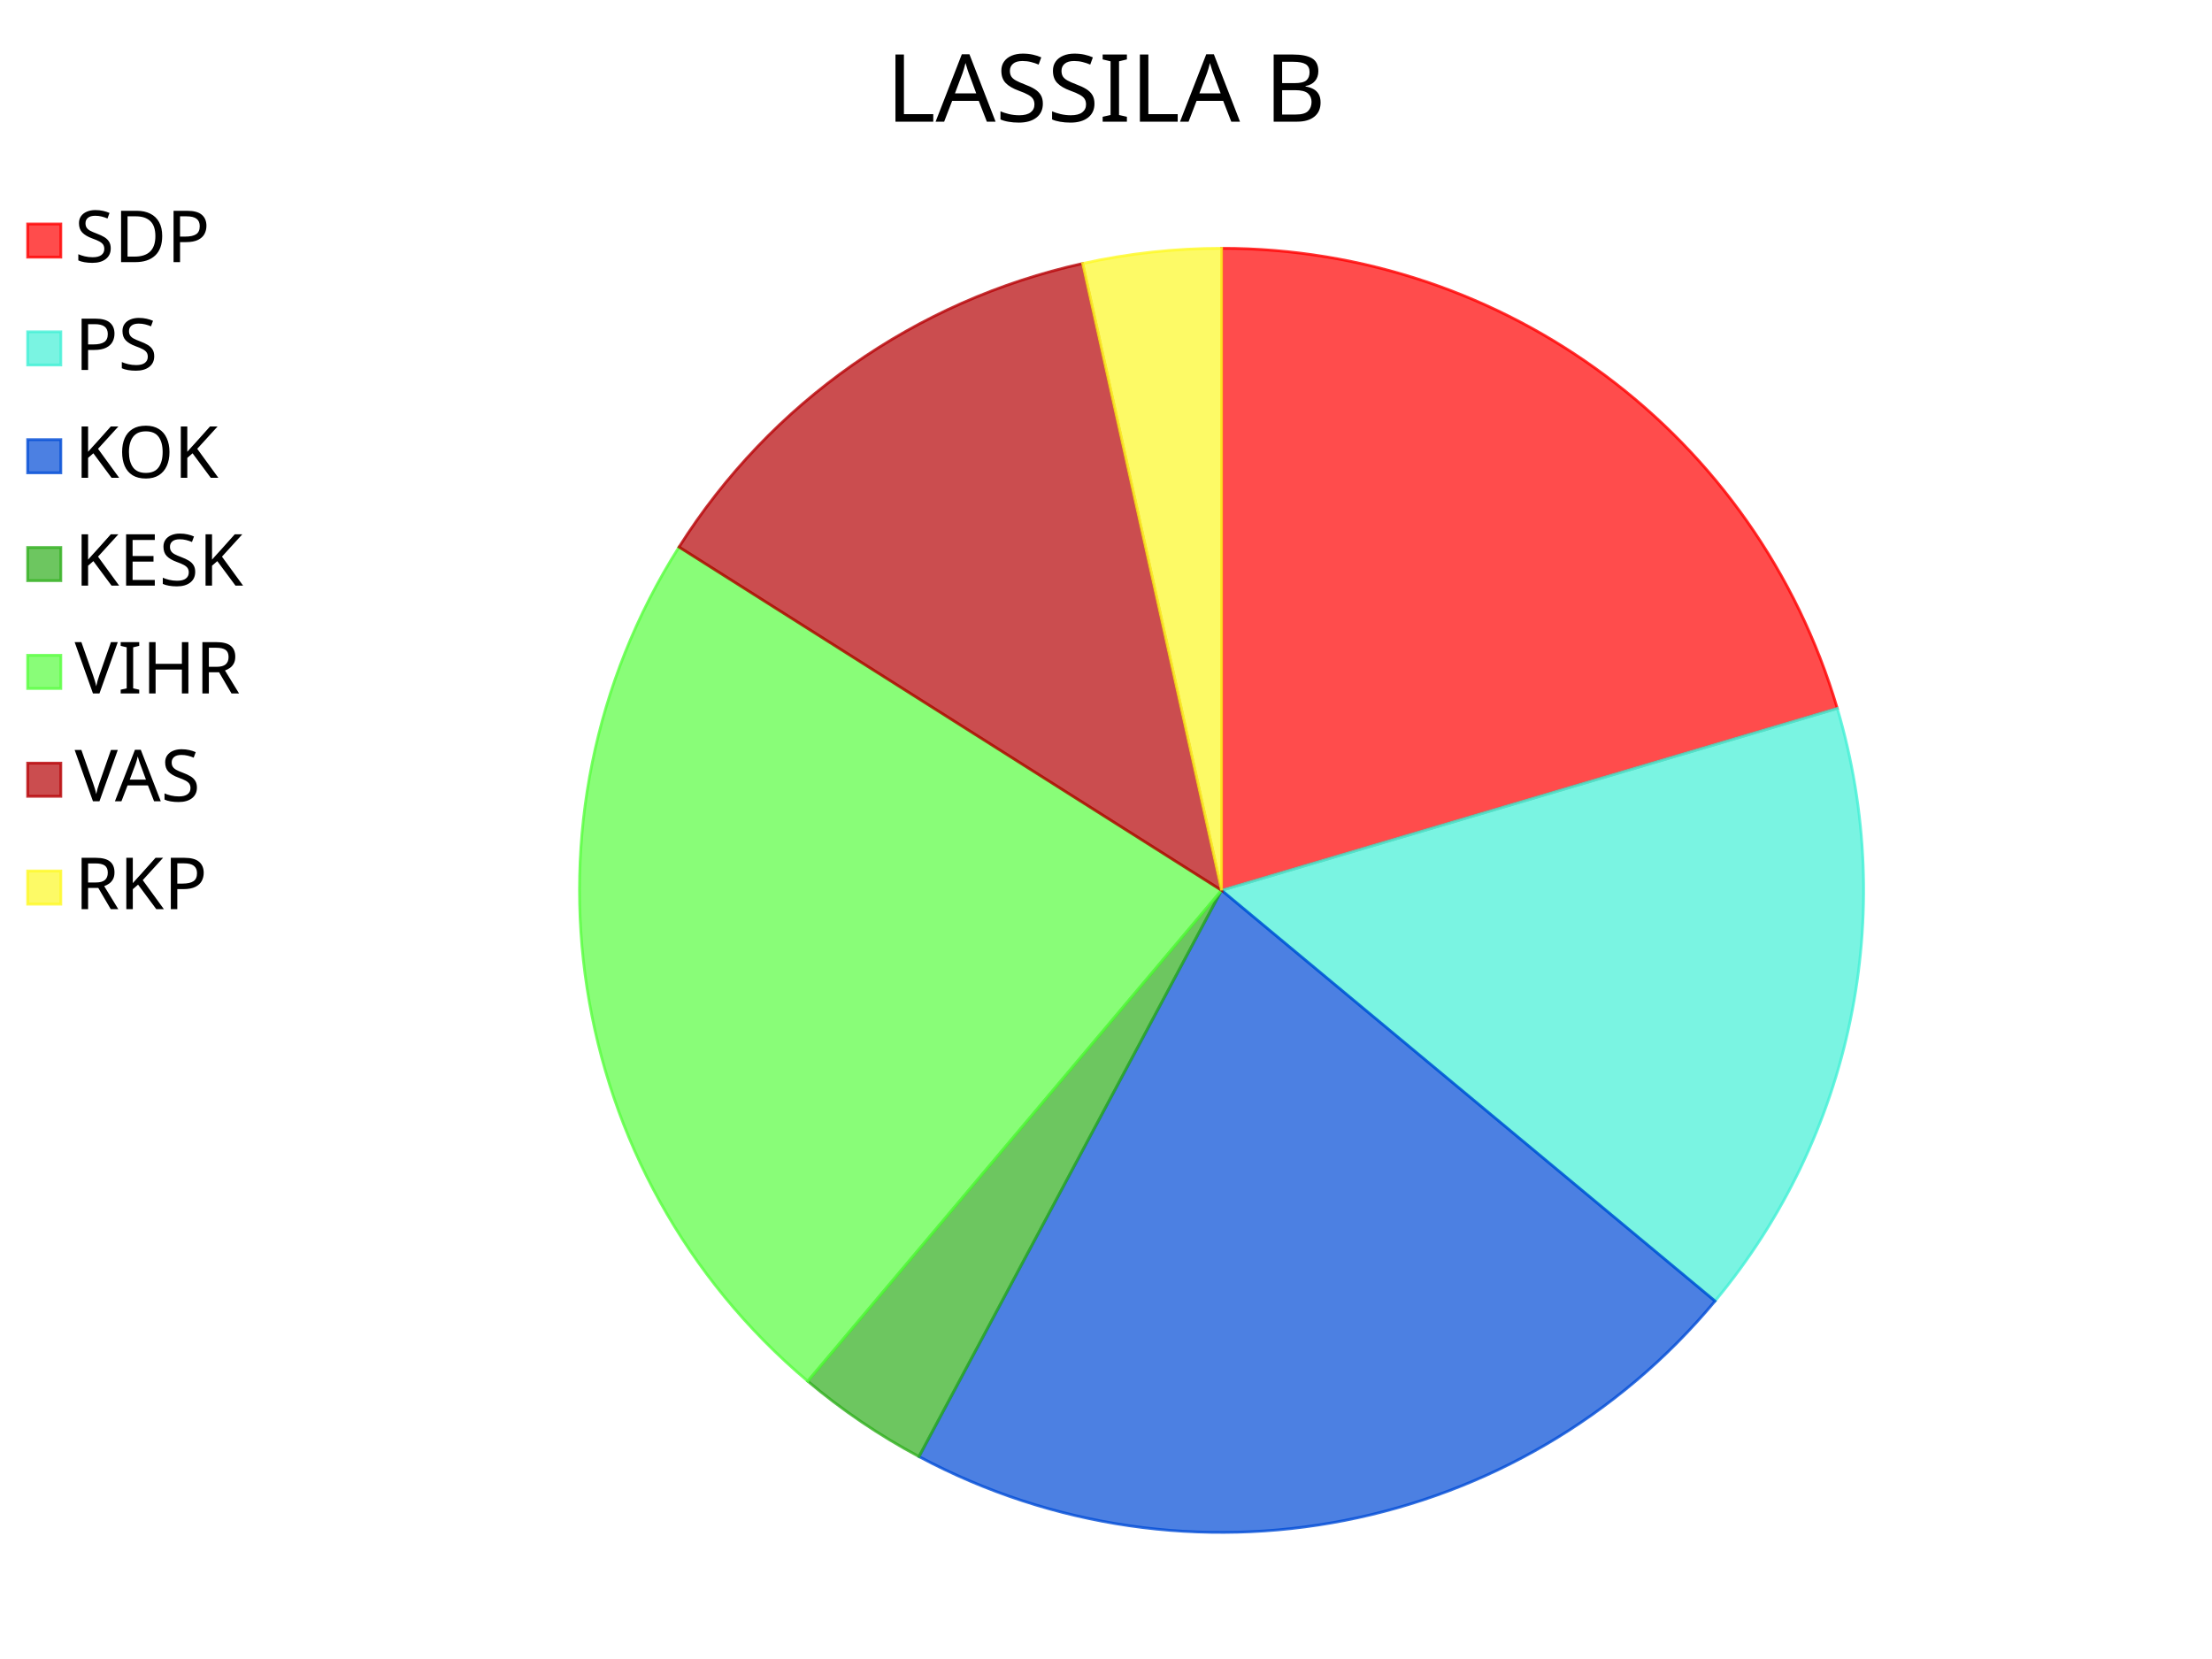
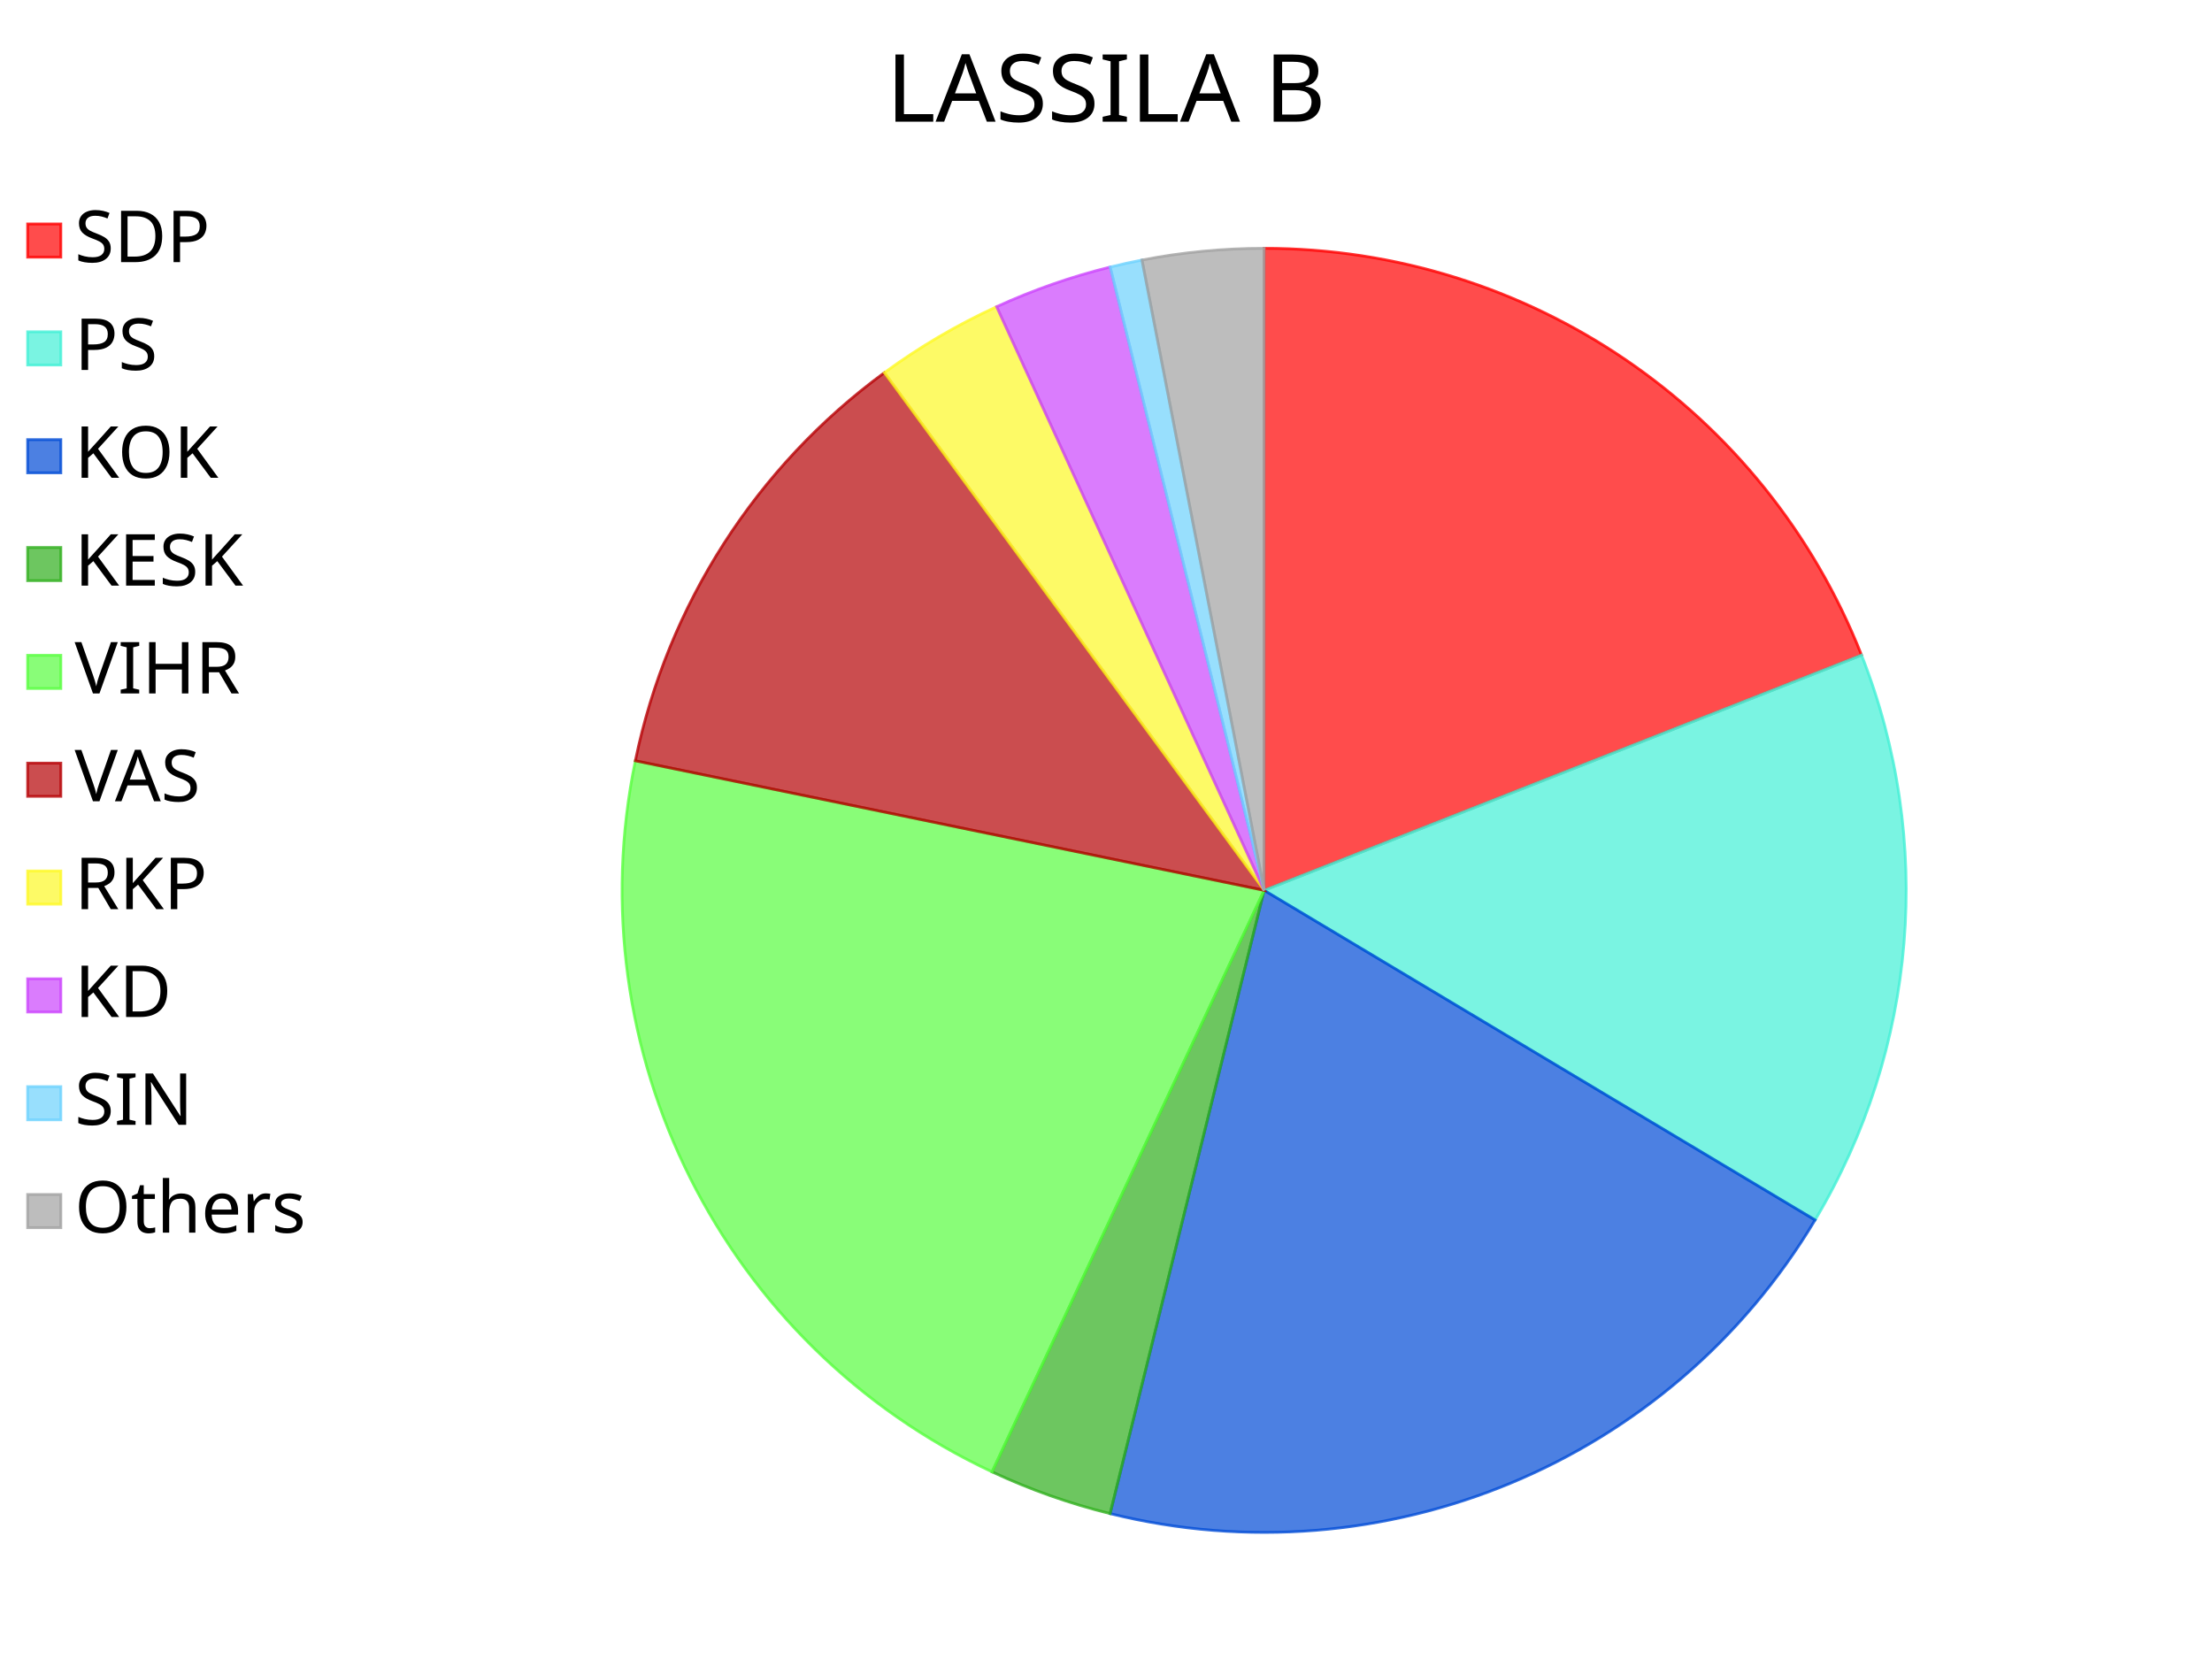
- <svg xmlns="http://www.w3.org/2000/svg" class="pygal-chart" id="chart-f76ff553-423a-4a82-8222-11d97c81b0d1" viewBox="0 0 800 600">
+ <svg xmlns="http://www.w3.org/2000/svg" class="pygal-chart" id="chart-c4017ade-da04-43b3-8449-a862dc936d62" viewBox="0 0 800 600">
  <defs>
-     <style type="text/css">#chart-f76ff553-423a-4a82-8222-11d97c81b0d1{-webkit-user-select:none;-webkit-font-smoothing:antialiased;font-family:Poppins}#chart-f76ff553-423a-4a82-8222-11d97c81b0d1 .title{font-family:Poppins;font-size:34px}#chart-f76ff553-423a-4a82-8222-11d97c81b0d1 .legends .legend text{font-family:Poppins;font-size:26px}#chart-f76ff553-423a-4a82-8222-11d97c81b0d1 .axis text{font-family:Poppins;font-size:10px}#chart-f76ff553-423a-4a82-8222-11d97c81b0d1 .axis text.major{font-family:Poppins;font-size:10px}#chart-f76ff553-423a-4a82-8222-11d97c81b0d1 .text-overlay text.value{font-family:Poppins;font-size:16px}#chart-f76ff553-423a-4a82-8222-11d97c81b0d1 .text-overlay text.label{font-family:Poppins;font-size:10px}#chart-f76ff553-423a-4a82-8222-11d97c81b0d1 .tooltip{font-family:Poppins;font-size:26px}#chart-f76ff553-423a-4a82-8222-11d97c81b0d1 text.no_data{font-family:Poppins;font-size:64px}
- #chart-f76ff553-423a-4a82-8222-11d97c81b0d1{background-color:#ffffff}#chart-f76ff553-423a-4a82-8222-11d97c81b0d1 path,#chart-f76ff553-423a-4a82-8222-11d97c81b0d1 line,#chart-f76ff553-423a-4a82-8222-11d97c81b0d1 rect,#chart-f76ff553-423a-4a82-8222-11d97c81b0d1 circle{-webkit-transition:300ms ease-in;-moz-transition:300ms ease-in;transition:300ms ease-in}#chart-f76ff553-423a-4a82-8222-11d97c81b0d1 .graph &gt; .background{fill:#ffffff}#chart-f76ff553-423a-4a82-8222-11d97c81b0d1 .plot &gt; .background{fill:#ffffff}#chart-f76ff553-423a-4a82-8222-11d97c81b0d1 .graph{fill:#000000}#chart-f76ff553-423a-4a82-8222-11d97c81b0d1 text.no_data{fill:#000000}#chart-f76ff553-423a-4a82-8222-11d97c81b0d1 .title{fill:#000000}#chart-f76ff553-423a-4a82-8222-11d97c81b0d1 .legends .legend text{fill:#000000}#chart-f76ff553-423a-4a82-8222-11d97c81b0d1 .legends .legend:hover text{fill:#000000}#chart-f76ff553-423a-4a82-8222-11d97c81b0d1 .axis .line{stroke:#000000}#chart-f76ff553-423a-4a82-8222-11d97c81b0d1 .axis .guide.line{stroke:#000000}#chart-f76ff553-423a-4a82-8222-11d97c81b0d1 .axis .major.line{stroke:#000000}#chart-f76ff553-423a-4a82-8222-11d97c81b0d1 .axis text.major{fill:#000000}#chart-f76ff553-423a-4a82-8222-11d97c81b0d1 .axis.y .guides:hover .guide.line,#chart-f76ff553-423a-4a82-8222-11d97c81b0d1 .line-graph .axis.x .guides:hover .guide.line,#chart-f76ff553-423a-4a82-8222-11d97c81b0d1 .stackedline-graph .axis.x .guides:hover .guide.line,#chart-f76ff553-423a-4a82-8222-11d97c81b0d1 .xy-graph .axis.x .guides:hover .guide.line{stroke:#000000}#chart-f76ff553-423a-4a82-8222-11d97c81b0d1 .axis .guides:hover text{fill:#000000}#chart-f76ff553-423a-4a82-8222-11d97c81b0d1 .reactive{fill-opacity:.7;stroke-opacity:.8}#chart-f76ff553-423a-4a82-8222-11d97c81b0d1 .ci{stroke:#000000}#chart-f76ff553-423a-4a82-8222-11d97c81b0d1 .reactive.active,#chart-f76ff553-423a-4a82-8222-11d97c81b0d1 .active .reactive{fill-opacity:.9;stroke-opacity:.9;stroke-width:4}#chart-f76ff553-423a-4a82-8222-11d97c81b0d1 .ci .reactive.active{stroke-width:1.5}#chart-f76ff553-423a-4a82-8222-11d97c81b0d1 .series text{fill:#000000}#chart-f76ff553-423a-4a82-8222-11d97c81b0d1 .tooltip rect{fill:#ffffff;stroke:#000000;-webkit-transition:opacity 300ms ease-in;-moz-transition:opacity 300ms ease-in;transition:opacity 300ms ease-in}#chart-f76ff553-423a-4a82-8222-11d97c81b0d1 .tooltip .label{fill:#000000}#chart-f76ff553-423a-4a82-8222-11d97c81b0d1 .tooltip .label{fill:#000000}#chart-f76ff553-423a-4a82-8222-11d97c81b0d1 .tooltip .legend{font-size:.8em;fill:#000000}#chart-f76ff553-423a-4a82-8222-11d97c81b0d1 .tooltip .x_label{font-size:.6em;fill:#000000}#chart-f76ff553-423a-4a82-8222-11d97c81b0d1 .tooltip .xlink{font-size:.5em;text-decoration:underline}#chart-f76ff553-423a-4a82-8222-11d97c81b0d1 .tooltip .value{font-size:1.5em}#chart-f76ff553-423a-4a82-8222-11d97c81b0d1 .bound{font-size:.5em}#chart-f76ff553-423a-4a82-8222-11d97c81b0d1 .max-value{font-size:.75em;fill:#000000}#chart-f76ff553-423a-4a82-8222-11d97c81b0d1 .map-element{fill:#ffffff;stroke:#000000 !important}#chart-f76ff553-423a-4a82-8222-11d97c81b0d1 .map-element .reactive{fill-opacity:inherit;stroke-opacity:inherit}#chart-f76ff553-423a-4a82-8222-11d97c81b0d1 .color-0,#chart-f76ff553-423a-4a82-8222-11d97c81b0d1 .color-0 a:visited{stroke:#ff0000;fill:#ff0000}#chart-f76ff553-423a-4a82-8222-11d97c81b0d1 .color-1,#chart-f76ff553-423a-4a82-8222-11d97c81b0d1 .color-1 a:visited{stroke:#42f0d6;fill:#42f0d6}#chart-f76ff553-423a-4a82-8222-11d97c81b0d1 .color-2,#chart-f76ff553-423a-4a82-8222-11d97c81b0d1 .color-2 a:visited{stroke:#004bd6;fill:#004bd6}#chart-f76ff553-423a-4a82-8222-11d97c81b0d1 .color-3,#chart-f76ff553-423a-4a82-8222-11d97c81b0d1 .color-3 a:visited{stroke:#30af1d;fill:#30af1d}#chart-f76ff553-423a-4a82-8222-11d97c81b0d1 .color-4,#chart-f76ff553-423a-4a82-8222-11d97c81b0d1 .color-4 a:visited{stroke:#58fd3f;fill:#58fd3f}#chart-f76ff553-423a-4a82-8222-11d97c81b0d1 .color-5,#chart-f76ff553-423a-4a82-8222-11d97c81b0d1 .color-5 a:visited{stroke:#b60205;fill:#b60205}#chart-f76ff553-423a-4a82-8222-11d97c81b0d1 .color-6,#chart-f76ff553-423a-4a82-8222-11d97c81b0d1 .color-6 a:visited{stroke:#fdf926;fill:#fdf926}#chart-f76ff553-423a-4a82-8222-11d97c81b0d1 .text-overlay .color-0 text{fill:black}#chart-f76ff553-423a-4a82-8222-11d97c81b0d1 .text-overlay .color-1 text{fill:black}#chart-f76ff553-423a-4a82-8222-11d97c81b0d1 .text-overlay .color-2 text{fill:black}#chart-f76ff553-423a-4a82-8222-11d97c81b0d1 .text-overlay .color-3 text{fill:black}#chart-f76ff553-423a-4a82-8222-11d97c81b0d1 .text-overlay .color-4 text{fill:black}#chart-f76ff553-423a-4a82-8222-11d97c81b0d1 .text-overlay .color-5 text{fill:black}#chart-f76ff553-423a-4a82-8222-11d97c81b0d1 .text-overlay .color-6 text{fill:black}
- #chart-f76ff553-423a-4a82-8222-11d97c81b0d1 text.no_data{text-anchor:middle}#chart-f76ff553-423a-4a82-8222-11d97c81b0d1 .guide.line{fill:none}#chart-f76ff553-423a-4a82-8222-11d97c81b0d1 .centered{text-anchor:middle}#chart-f76ff553-423a-4a82-8222-11d97c81b0d1 .title{text-anchor:middle}#chart-f76ff553-423a-4a82-8222-11d97c81b0d1 .legends .legend text{fill-opacity:1}#chart-f76ff553-423a-4a82-8222-11d97c81b0d1 .axis.x text{text-anchor:middle}#chart-f76ff553-423a-4a82-8222-11d97c81b0d1 .axis.x:not(.web) text[transform]{text-anchor:start}#chart-f76ff553-423a-4a82-8222-11d97c81b0d1 .axis.x:not(.web) text[transform].backwards{text-anchor:end}#chart-f76ff553-423a-4a82-8222-11d97c81b0d1 .axis.y text{text-anchor:end}#chart-f76ff553-423a-4a82-8222-11d97c81b0d1 .axis.y text[transform].backwards{text-anchor:start}#chart-f76ff553-423a-4a82-8222-11d97c81b0d1 .axis.y2 text{text-anchor:start}#chart-f76ff553-423a-4a82-8222-11d97c81b0d1 .axis.y2 text[transform].backwards{text-anchor:end}#chart-f76ff553-423a-4a82-8222-11d97c81b0d1 .axis .guide.line{stroke-dasharray:4,4}#chart-f76ff553-423a-4a82-8222-11d97c81b0d1 .axis .major.guide.line{stroke-dasharray:6,6}#chart-f76ff553-423a-4a82-8222-11d97c81b0d1 .horizontal .axis.y .guide.line,#chart-f76ff553-423a-4a82-8222-11d97c81b0d1 .horizontal .axis.y2 .guide.line,#chart-f76ff553-423a-4a82-8222-11d97c81b0d1 .vertical .axis.x .guide.line{opacity:0}#chart-f76ff553-423a-4a82-8222-11d97c81b0d1 .horizontal .axis.always_show .guide.line,#chart-f76ff553-423a-4a82-8222-11d97c81b0d1 .vertical .axis.always_show .guide.line{opacity:1 !important}#chart-f76ff553-423a-4a82-8222-11d97c81b0d1 .axis.y .guides:hover .guide.line,#chart-f76ff553-423a-4a82-8222-11d97c81b0d1 .axis.y2 .guides:hover .guide.line,#chart-f76ff553-423a-4a82-8222-11d97c81b0d1 .axis.x .guides:hover .guide.line{opacity:1}#chart-f76ff553-423a-4a82-8222-11d97c81b0d1 .axis .guides:hover text{opacity:1}#chart-f76ff553-423a-4a82-8222-11d97c81b0d1 .nofill{fill:none}#chart-f76ff553-423a-4a82-8222-11d97c81b0d1 .subtle-fill{fill-opacity:.2}#chart-f76ff553-423a-4a82-8222-11d97c81b0d1 .dot{stroke-width:1px;fill-opacity:1}#chart-f76ff553-423a-4a82-8222-11d97c81b0d1 .dot.active{stroke-width:5px}#chart-f76ff553-423a-4a82-8222-11d97c81b0d1 .dot.negative{fill:transparent}#chart-f76ff553-423a-4a82-8222-11d97c81b0d1 text,#chart-f76ff553-423a-4a82-8222-11d97c81b0d1 tspan{stroke:none !important}#chart-f76ff553-423a-4a82-8222-11d97c81b0d1 .series text.active{opacity:1}#chart-f76ff553-423a-4a82-8222-11d97c81b0d1 .tooltip rect{fill-opacity:.95;stroke-width:.5}#chart-f76ff553-423a-4a82-8222-11d97c81b0d1 .tooltip text{fill-opacity:1}#chart-f76ff553-423a-4a82-8222-11d97c81b0d1 .showable{visibility:hidden}#chart-f76ff553-423a-4a82-8222-11d97c81b0d1 .showable.shown{visibility:visible}#chart-f76ff553-423a-4a82-8222-11d97c81b0d1 .gauge-background{fill:rgba(229,229,229,1);stroke:none}#chart-f76ff553-423a-4a82-8222-11d97c81b0d1 .bg-lines{stroke:#ffffff;stroke-width:2px}</style>
+     <style type="text/css">#chart-c4017ade-da04-43b3-8449-a862dc936d62{-webkit-user-select:none;-webkit-font-smoothing:antialiased;font-family:Poppins}#chart-c4017ade-da04-43b3-8449-a862dc936d62 .title{font-family:Poppins;font-size:34px}#chart-c4017ade-da04-43b3-8449-a862dc936d62 .legends .legend text{font-family:Poppins;font-size:26px}#chart-c4017ade-da04-43b3-8449-a862dc936d62 .axis text{font-family:Poppins;font-size:10px}#chart-c4017ade-da04-43b3-8449-a862dc936d62 .axis text.major{font-family:Poppins;font-size:10px}#chart-c4017ade-da04-43b3-8449-a862dc936d62 .text-overlay text.value{font-family:Poppins;font-size:16px}#chart-c4017ade-da04-43b3-8449-a862dc936d62 .text-overlay text.label{font-family:Poppins;font-size:10px}#chart-c4017ade-da04-43b3-8449-a862dc936d62 .tooltip{font-family:Poppins;font-size:26px}#chart-c4017ade-da04-43b3-8449-a862dc936d62 text.no_data{font-family:Poppins;font-size:64px}
+ #chart-c4017ade-da04-43b3-8449-a862dc936d62{background-color:#ffffff}#chart-c4017ade-da04-43b3-8449-a862dc936d62 path,#chart-c4017ade-da04-43b3-8449-a862dc936d62 line,#chart-c4017ade-da04-43b3-8449-a862dc936d62 rect,#chart-c4017ade-da04-43b3-8449-a862dc936d62 circle{-webkit-transition:300ms ease-out;-moz-transition:300ms ease-out;transition:300ms ease-out}#chart-c4017ade-da04-43b3-8449-a862dc936d62 .graph &gt; .background{fill:#ffffff}#chart-c4017ade-da04-43b3-8449-a862dc936d62 .plot &gt; .background{fill:#ffffff}#chart-c4017ade-da04-43b3-8449-a862dc936d62 .graph{fill:#000000}#chart-c4017ade-da04-43b3-8449-a862dc936d62 text.no_data{fill:#000000}#chart-c4017ade-da04-43b3-8449-a862dc936d62 .title{fill:#000000}#chart-c4017ade-da04-43b3-8449-a862dc936d62 .legends .legend text{fill:#000000}#chart-c4017ade-da04-43b3-8449-a862dc936d62 .legends .legend:hover text{fill:#000000}#chart-c4017ade-da04-43b3-8449-a862dc936d62 .axis .line{stroke:#000000}#chart-c4017ade-da04-43b3-8449-a862dc936d62 .axis .guide.line{stroke:#000000}#chart-c4017ade-da04-43b3-8449-a862dc936d62 .axis .major.line{stroke:#000000}#chart-c4017ade-da04-43b3-8449-a862dc936d62 .axis text.major{fill:#000000}#chart-c4017ade-da04-43b3-8449-a862dc936d62 .axis.y .guides:hover .guide.line,#chart-c4017ade-da04-43b3-8449-a862dc936d62 .line-graph .axis.x .guides:hover .guide.line,#chart-c4017ade-da04-43b3-8449-a862dc936d62 .stackedline-graph .axis.x .guides:hover .guide.line,#chart-c4017ade-da04-43b3-8449-a862dc936d62 .xy-graph .axis.x .guides:hover .guide.line{stroke:#000000}#chart-c4017ade-da04-43b3-8449-a862dc936d62 .axis .guides:hover text{fill:#000000}#chart-c4017ade-da04-43b3-8449-a862dc936d62 .reactive{fill-opacity:.7;stroke-opacity:.8}#chart-c4017ade-da04-43b3-8449-a862dc936d62 .ci{stroke:#000000}#chart-c4017ade-da04-43b3-8449-a862dc936d62 .reactive.active,#chart-c4017ade-da04-43b3-8449-a862dc936d62 .active .reactive{fill-opacity:.9;stroke-opacity:.9;stroke-width:4}#chart-c4017ade-da04-43b3-8449-a862dc936d62 .ci .reactive.active{stroke-width:1.5}#chart-c4017ade-da04-43b3-8449-a862dc936d62 .series text{fill:#000000}#chart-c4017ade-da04-43b3-8449-a862dc936d62 .tooltip rect{fill:#ffffff;stroke:#000000;-webkit-transition:opacity 300ms ease-out;-moz-transition:opacity 300ms ease-out;transition:opacity 300ms ease-out}#chart-c4017ade-da04-43b3-8449-a862dc936d62 .tooltip .label{fill:#000000}#chart-c4017ade-da04-43b3-8449-a862dc936d62 .tooltip .label{fill:#000000}#chart-c4017ade-da04-43b3-8449-a862dc936d62 .tooltip .legend{font-size:.8em;fill:#000000}#chart-c4017ade-da04-43b3-8449-a862dc936d62 .tooltip .x_label{font-size:.6em;fill:#000000}#chart-c4017ade-da04-43b3-8449-a862dc936d62 .tooltip .xlink{font-size:.5em;text-decoration:underline}#chart-c4017ade-da04-43b3-8449-a862dc936d62 .tooltip .value{font-size:1.5em}#chart-c4017ade-da04-43b3-8449-a862dc936d62 .bound{font-size:.5em}#chart-c4017ade-da04-43b3-8449-a862dc936d62 .max-value{font-size:.75em;fill:#000000}#chart-c4017ade-da04-43b3-8449-a862dc936d62 .map-element{fill:#ffffff;stroke:#000000 !important}#chart-c4017ade-da04-43b3-8449-a862dc936d62 .map-element .reactive{fill-opacity:inherit;stroke-opacity:inherit}#chart-c4017ade-da04-43b3-8449-a862dc936d62 .color-0,#chart-c4017ade-da04-43b3-8449-a862dc936d62 .color-0 a:visited{stroke:#ff0000;fill:#ff0000}#chart-c4017ade-da04-43b3-8449-a862dc936d62 .color-1,#chart-c4017ade-da04-43b3-8449-a862dc936d62 .color-1 a:visited{stroke:#42f0d6;fill:#42f0d6}#chart-c4017ade-da04-43b3-8449-a862dc936d62 .color-2,#chart-c4017ade-da04-43b3-8449-a862dc936d62 .color-2 a:visited{stroke:#004bd6;fill:#004bd6}#chart-c4017ade-da04-43b3-8449-a862dc936d62 .color-3,#chart-c4017ade-da04-43b3-8449-a862dc936d62 .color-3 a:visited{stroke:#30af1d;fill:#30af1d}#chart-c4017ade-da04-43b3-8449-a862dc936d62 .color-4,#chart-c4017ade-da04-43b3-8449-a862dc936d62 .color-4 a:visited{stroke:#58fd3f;fill:#58fd3f}#chart-c4017ade-da04-43b3-8449-a862dc936d62 .color-5,#chart-c4017ade-da04-43b3-8449-a862dc936d62 .color-5 a:visited{stroke:#b60205;fill:#b60205}#chart-c4017ade-da04-43b3-8449-a862dc936d62 .color-6,#chart-c4017ade-da04-43b3-8449-a862dc936d62 .color-6 a:visited{stroke:#fdf926;fill:#fdf926}#chart-c4017ade-da04-43b3-8449-a862dc936d62 .color-7,#chart-c4017ade-da04-43b3-8449-a862dc936d62 .color-7 a:visited{stroke:#cb45fc;fill:#cb45fc}#chart-c4017ade-da04-43b3-8449-a862dc936d62 .color-8,#chart-c4017ade-da04-43b3-8449-a862dc936d62 .color-8 a:visited{stroke:#6dd2fd;fill:#6dd2fd}#chart-c4017ade-da04-43b3-8449-a862dc936d62 .color-9,#chart-c4017ade-da04-43b3-8449-a862dc936d62 .color-9 a:visited{stroke:#a1a1a1;fill:#a1a1a1}#chart-c4017ade-da04-43b3-8449-a862dc936d62 .text-overlay .color-0 text{fill:black}#chart-c4017ade-da04-43b3-8449-a862dc936d62 .text-overlay .color-1 text{fill:black}#chart-c4017ade-da04-43b3-8449-a862dc936d62 .text-overlay .color-2 text{fill:black}#chart-c4017ade-da04-43b3-8449-a862dc936d62 .text-overlay .color-3 text{fill:black}#chart-c4017ade-da04-43b3-8449-a862dc936d62 .text-overlay .color-4 text{fill:black}#chart-c4017ade-da04-43b3-8449-a862dc936d62 .text-overlay .color-5 text{fill:black}#chart-c4017ade-da04-43b3-8449-a862dc936d62 .text-overlay .color-6 text{fill:black}#chart-c4017ade-da04-43b3-8449-a862dc936d62 .text-overlay .color-7 text{fill:black}#chart-c4017ade-da04-43b3-8449-a862dc936d62 .text-overlay .color-8 text{fill:black}#chart-c4017ade-da04-43b3-8449-a862dc936d62 .text-overlay .color-9 text{fill:black}
+ #chart-c4017ade-da04-43b3-8449-a862dc936d62 text.no_data{text-anchor:middle}#chart-c4017ade-da04-43b3-8449-a862dc936d62 .guide.line{fill:none}#chart-c4017ade-da04-43b3-8449-a862dc936d62 .centered{text-anchor:middle}#chart-c4017ade-da04-43b3-8449-a862dc936d62 .title{text-anchor:middle}#chart-c4017ade-da04-43b3-8449-a862dc936d62 .legends .legend text{fill-opacity:1}#chart-c4017ade-da04-43b3-8449-a862dc936d62 .axis.x text{text-anchor:middle}#chart-c4017ade-da04-43b3-8449-a862dc936d62 .axis.x:not(.web) text[transform]{text-anchor:start}#chart-c4017ade-da04-43b3-8449-a862dc936d62 .axis.x:not(.web) text[transform].backwards{text-anchor:end}#chart-c4017ade-da04-43b3-8449-a862dc936d62 .axis.y text{text-anchor:end}#chart-c4017ade-da04-43b3-8449-a862dc936d62 .axis.y text[transform].backwards{text-anchor:start}#chart-c4017ade-da04-43b3-8449-a862dc936d62 .axis.y2 text{text-anchor:start}#chart-c4017ade-da04-43b3-8449-a862dc936d62 .axis.y2 text[transform].backwards{text-anchor:end}#chart-c4017ade-da04-43b3-8449-a862dc936d62 .axis .guide.line{stroke-dasharray:4,4}#chart-c4017ade-da04-43b3-8449-a862dc936d62 .axis .major.guide.line{stroke-dasharray:6,6}#chart-c4017ade-da04-43b3-8449-a862dc936d62 .horizontal .axis.y .guide.line,#chart-c4017ade-da04-43b3-8449-a862dc936d62 .horizontal .axis.y2 .guide.line,#chart-c4017ade-da04-43b3-8449-a862dc936d62 .vertical .axis.x .guide.line{opacity:0}#chart-c4017ade-da04-43b3-8449-a862dc936d62 .horizontal .axis.always_show .guide.line,#chart-c4017ade-da04-43b3-8449-a862dc936d62 .vertical .axis.always_show .guide.line{opacity:1 !important}#chart-c4017ade-da04-43b3-8449-a862dc936d62 .axis.y .guides:hover .guide.line,#chart-c4017ade-da04-43b3-8449-a862dc936d62 .axis.y2 .guides:hover .guide.line,#chart-c4017ade-da04-43b3-8449-a862dc936d62 .axis.x .guides:hover .guide.line{opacity:1}#chart-c4017ade-da04-43b3-8449-a862dc936d62 .axis .guides:hover text{opacity:1}#chart-c4017ade-da04-43b3-8449-a862dc936d62 .nofill{fill:none}#chart-c4017ade-da04-43b3-8449-a862dc936d62 .subtle-fill{fill-opacity:.2}#chart-c4017ade-da04-43b3-8449-a862dc936d62 .dot{stroke-width:1px;fill-opacity:1}#chart-c4017ade-da04-43b3-8449-a862dc936d62 .dot.active{stroke-width:5px}#chart-c4017ade-da04-43b3-8449-a862dc936d62 .dot.negative{fill:transparent}#chart-c4017ade-da04-43b3-8449-a862dc936d62 text,#chart-c4017ade-da04-43b3-8449-a862dc936d62 tspan{stroke:none !important}#chart-c4017ade-da04-43b3-8449-a862dc936d62 .series text.active{opacity:1}#chart-c4017ade-da04-43b3-8449-a862dc936d62 .tooltip rect{fill-opacity:.95;stroke-width:.5}#chart-c4017ade-da04-43b3-8449-a862dc936d62 .tooltip text{fill-opacity:1}#chart-c4017ade-da04-43b3-8449-a862dc936d62 .showable{visibility:hidden}#chart-c4017ade-da04-43b3-8449-a862dc936d62 .showable.shown{visibility:visible}#chart-c4017ade-da04-43b3-8449-a862dc936d62 .gauge-background{fill:rgba(229,229,229,1);stroke:none}#chart-c4017ade-da04-43b3-8449-a862dc936d62 .bg-lines{stroke:#ffffff;stroke-width:2px}</style>
  </defs>
  <g class="graph pie-graph vertical">
    <rect class="background" height="600" width="800" x="0" y="0" />
-     <g class="plot" transform="translate(104, 64)">
-       <rect class="background" height="516" width="675.6" x="0" y="0" />
+     <g class="plot" transform="translate(135, 64)">
+       <rect class="background" height="516" width="644.4" x="0" y="0" />
      <g class="series serie-0 color-0">
        <g class="slices">
          <g class="slice">
-             <path class="slice reactive tooltip-trigger" d="M337.8 25.8 A232.2 232.2 0 0 1 560.482 192.2 L337.8 258 A0 0 0 0 0 337.8 258 z" />
+             <path class="slice reactive tooltip-trigger" d="M322.2 25.8 A232.2 232.2 0 0 1 538.254 172.927 L322.2 258 A0 0 0 0 0 322.2 258 z" />
          </g>
        </g>
      </g>
      <g class="series serie-1 color-1">
        <g class="slices">
          <g class="slice">
-             <path class="slice reactive tooltip-trigger" d="M560.482 192.2 A232.2 232.2 0 0 1 516.265 406.549 L337.8 258 A0 0 0 0 0 337.8 258 z" />
+             <path class="slice reactive tooltip-trigger" d="M538.254 172.927 A232.2 232.2 0 0 1 521.452 377.229 L322.2 258 A0 0 0 0 0 322.2 258 z" />
          </g>
        </g>
      </g>
      <g class="series serie-2 color-2">
        <g class="slices">
          <g class="slice">
-             <path class="slice reactive tooltip-trigger" d="M516.265 406.549 A232.2 232.2 0 0 1 228.369 462.796 L337.8 258 A0 0 0 0 0 337.8 258 z" />
+             <path class="slice reactive tooltip-trigger" d="M521.452 377.229 A232.2 232.2 0 0 1 266.495 483.419 L322.2 258 A0 0 0 0 0 322.2 258 z" />
          </g>
        </g>
      </g>
      <g class="series serie-3 color-3">
        <g class="slices">
          <g class="slice">
-             <path class="slice reactive tooltip-trigger" d="M228.369 462.796 A232.2 232.2 0 0 1 188.131 435.527 L337.8 258 A0 0 0 0 0 337.8 258 z" />
+             <path class="slice reactive tooltip-trigger" d="M266.495 483.419 A232.2 232.2 0 0 1 223.794 468.317 L322.2 258 A0 0 0 0 0 322.2 258 z" />
          </g>
        </g>
      </g>
      <g class="series serie-4 color-4">
        <g class="slices">
          <g class="slice">
-             <path class="slice reactive tooltip-trigger" d="M188.131 435.527 A232.2 232.2 0 0 1 141.58 133.844 L337.8 258 A0 0 0 0 0 337.8 258 z" />
+             <path class="slice reactive tooltip-trigger" d="M223.794 468.317 A232.2 232.2 0 0 1 94.777 211.144 L322.2 258 A0 0 0 0 0 322.2 258 z" />
          </g>
        </g>
      </g>
      <g class="series serie-5 color-5">
        <g class="slices">
          <g class="slice">
-             <path class="slice reactive tooltip-trigger" d="M141.58 133.844 A232.2 232.2 0 0 1 287.556 31.301 L337.8 258 A0 0 0 0 0 337.8 258 z" />
+             <path class="slice reactive tooltip-trigger" d="M94.777 211.144 A232.2 232.2 0 0 1 184.837 70.788 L322.2 258 A0 0 0 0 0 322.2 258 z" />
          </g>
        </g>
      </g>
      <g class="series serie-6 color-6">
        <g class="slices">
          <g class="slice">
-             <path class="slice reactive tooltip-trigger" d="M287.556 31.301 A232.2 232.2 0 0 1 337.8 25.8 L337.8 258 A0 0 0 0 0 337.8 258 z" />
+             <path class="slice reactive tooltip-trigger" d="M184.837 70.788 A232.2 232.2 0 0 1 225.441 46.921 L322.2 258 A0 0 0 0 0 322.2 258 z" />
+           </g>
+         </g>
+       </g>
+       <g class="series serie-7 color-7">
+         <g class="slices">
+           <g class="slice">
+             <path class="slice reactive tooltip-trigger" d="M225.441 46.921 A232.2 232.2 0 0 1 266.495 32.581 L322.2 258 A0 0 0 0 0 322.2 258 z" />
+           </g>
+         </g>
+       </g>
+       <g class="series serie-8 color-8">
+         <g class="slices">
+           <g class="slice">
+             <path class="slice reactive tooltip-trigger" d="M266.495 32.581 A232.2 232.2 0 0 1 278.013 30.043 L322.2 258 A0 0 0 0 0 322.2 258 z" />
+           </g>
+         </g>
+       </g>
+       <g class="series serie-9 color-9">
+         <g class="slices">
+           <g class="slice">
+             <path class="slice reactive tooltip-trigger" d="M278.013 30.043 A232.2 232.2 0 0 1 322.2 25.8 L322.2 258 A0 0 0 0 0 322.2 258 z" />
          </g>
        </g>
      </g>
    </g>
    <g class="titles">
      <text class="title plot_title" x="400.0" y="44">LASSILA B</text>
    </g>
-     <g class="plot overlay" transform="translate(104, 64)">
+     <g class="plot overlay" transform="translate(135, 64)">
      <g class="series serie-0 color-0" />
      <g class="series serie-1 color-1" />
      <g class="series serie-2 color-2" />
      <g class="series serie-3 color-3" />
      <g class="series serie-4 color-4" />
      <g class="series serie-5 color-5" />
      <g class="series serie-6 color-6" />
+       <g class="series serie-7 color-7" />
+       <g class="series serie-8 color-8" />
+       <g class="series serie-9 color-9" />
    </g>
-     <g class="plot text-overlay" transform="translate(104, 64)">
+     <g class="plot text-overlay" transform="translate(135, 64)">
      <g class="series serie-0 color-0" />
      <g class="series serie-1 color-1" />
      <g class="series serie-2 color-2" />
      <g class="series serie-3 color-3" />
      <g class="series serie-4 color-4" />
      <g class="series serie-5 color-5" />
      <g class="series serie-6 color-6" />
+       <g class="series serie-7 color-7" />
+       <g class="series serie-8 color-8" />
+       <g class="series serie-9 color-9" />
    </g>
-     <g class="plot tooltip-overlay" transform="translate(104, 64)">
+     <g class="plot tooltip-overlay" transform="translate(135, 64)">
      <g class="tooltip" style="opacity: 0" transform="translate(0 0)">
        <rect class="tooltip-box" height="0" rx="0" ry="0" width="0" />
        <g class="text" />
      </g>
    </g>
    <g class="legends" transform="translate(10, 74)">
      <g class="legend reactive activate-serie" id="activate-serie-0">
        <rect class="color-0 reactive" height="12" width="12" x="0.0" y="7.0" />
        <text x="17.0" y="20.8">SDP</text>
      </g>
      <g class="legend reactive activate-serie" id="activate-serie-1">
        <rect class="color-1 reactive" height="12" width="12" x="0.0" y="46.0" />
        <text x="17.0" y="59.8">PS</text>
      </g>
      <g class="legend reactive activate-serie" id="activate-serie-2">
        <rect class="color-2 reactive" height="12" width="12" x="0.0" y="85.0" />
        <text x="17.0" y="98.8">KOK</text>
      </g>
      <g class="legend reactive activate-serie" id="activate-serie-3">
        <rect class="color-3 reactive" height="12" width="12" x="0.0" y="124.0" />
        <text x="17.0" y="137.8">KESK</text>
      </g>
      <g class="legend reactive activate-serie" id="activate-serie-4">
        <rect class="color-4 reactive" height="12" width="12" x="0.0" y="163.0" />
        <text x="17.0" y="176.8">VIHR</text>
      </g>
      <g class="legend reactive activate-serie" id="activate-serie-5">
        <rect class="color-5 reactive" height="12" width="12" x="0.0" y="202.0" />
        <text x="17.0" y="215.8">VAS</text>
      </g>
      <g class="legend reactive activate-serie" id="activate-serie-6">
        <rect class="color-6 reactive" height="12" width="12" x="0.0" y="241.0" />
        <text x="17.0" y="254.8">RKP</text>
      </g>
+       <g class="legend reactive activate-serie" id="activate-serie-7">
+         <rect class="color-7 reactive" height="12" width="12" x="0.0" y="280.0" />
+         <text x="17.0" y="293.8">KD</text>
+       </g>
+       <g class="legend reactive activate-serie" id="activate-serie-8">
+         <rect class="color-8 reactive" height="12" width="12" x="0.0" y="319.0" />
+         <text x="17.0" y="332.8">SIN</text>
+       </g>
+       <g class="legend reactive activate-serie" id="activate-serie-9">
+         <rect class="color-9 reactive" height="12" width="12" x="0.0" y="358.0" />
+         <text x="17.0" y="371.8">Others</text>
+       </g>
    </g>
    <g class="legends" transform="translate(790, 74)" />
  </g>
</svg>
